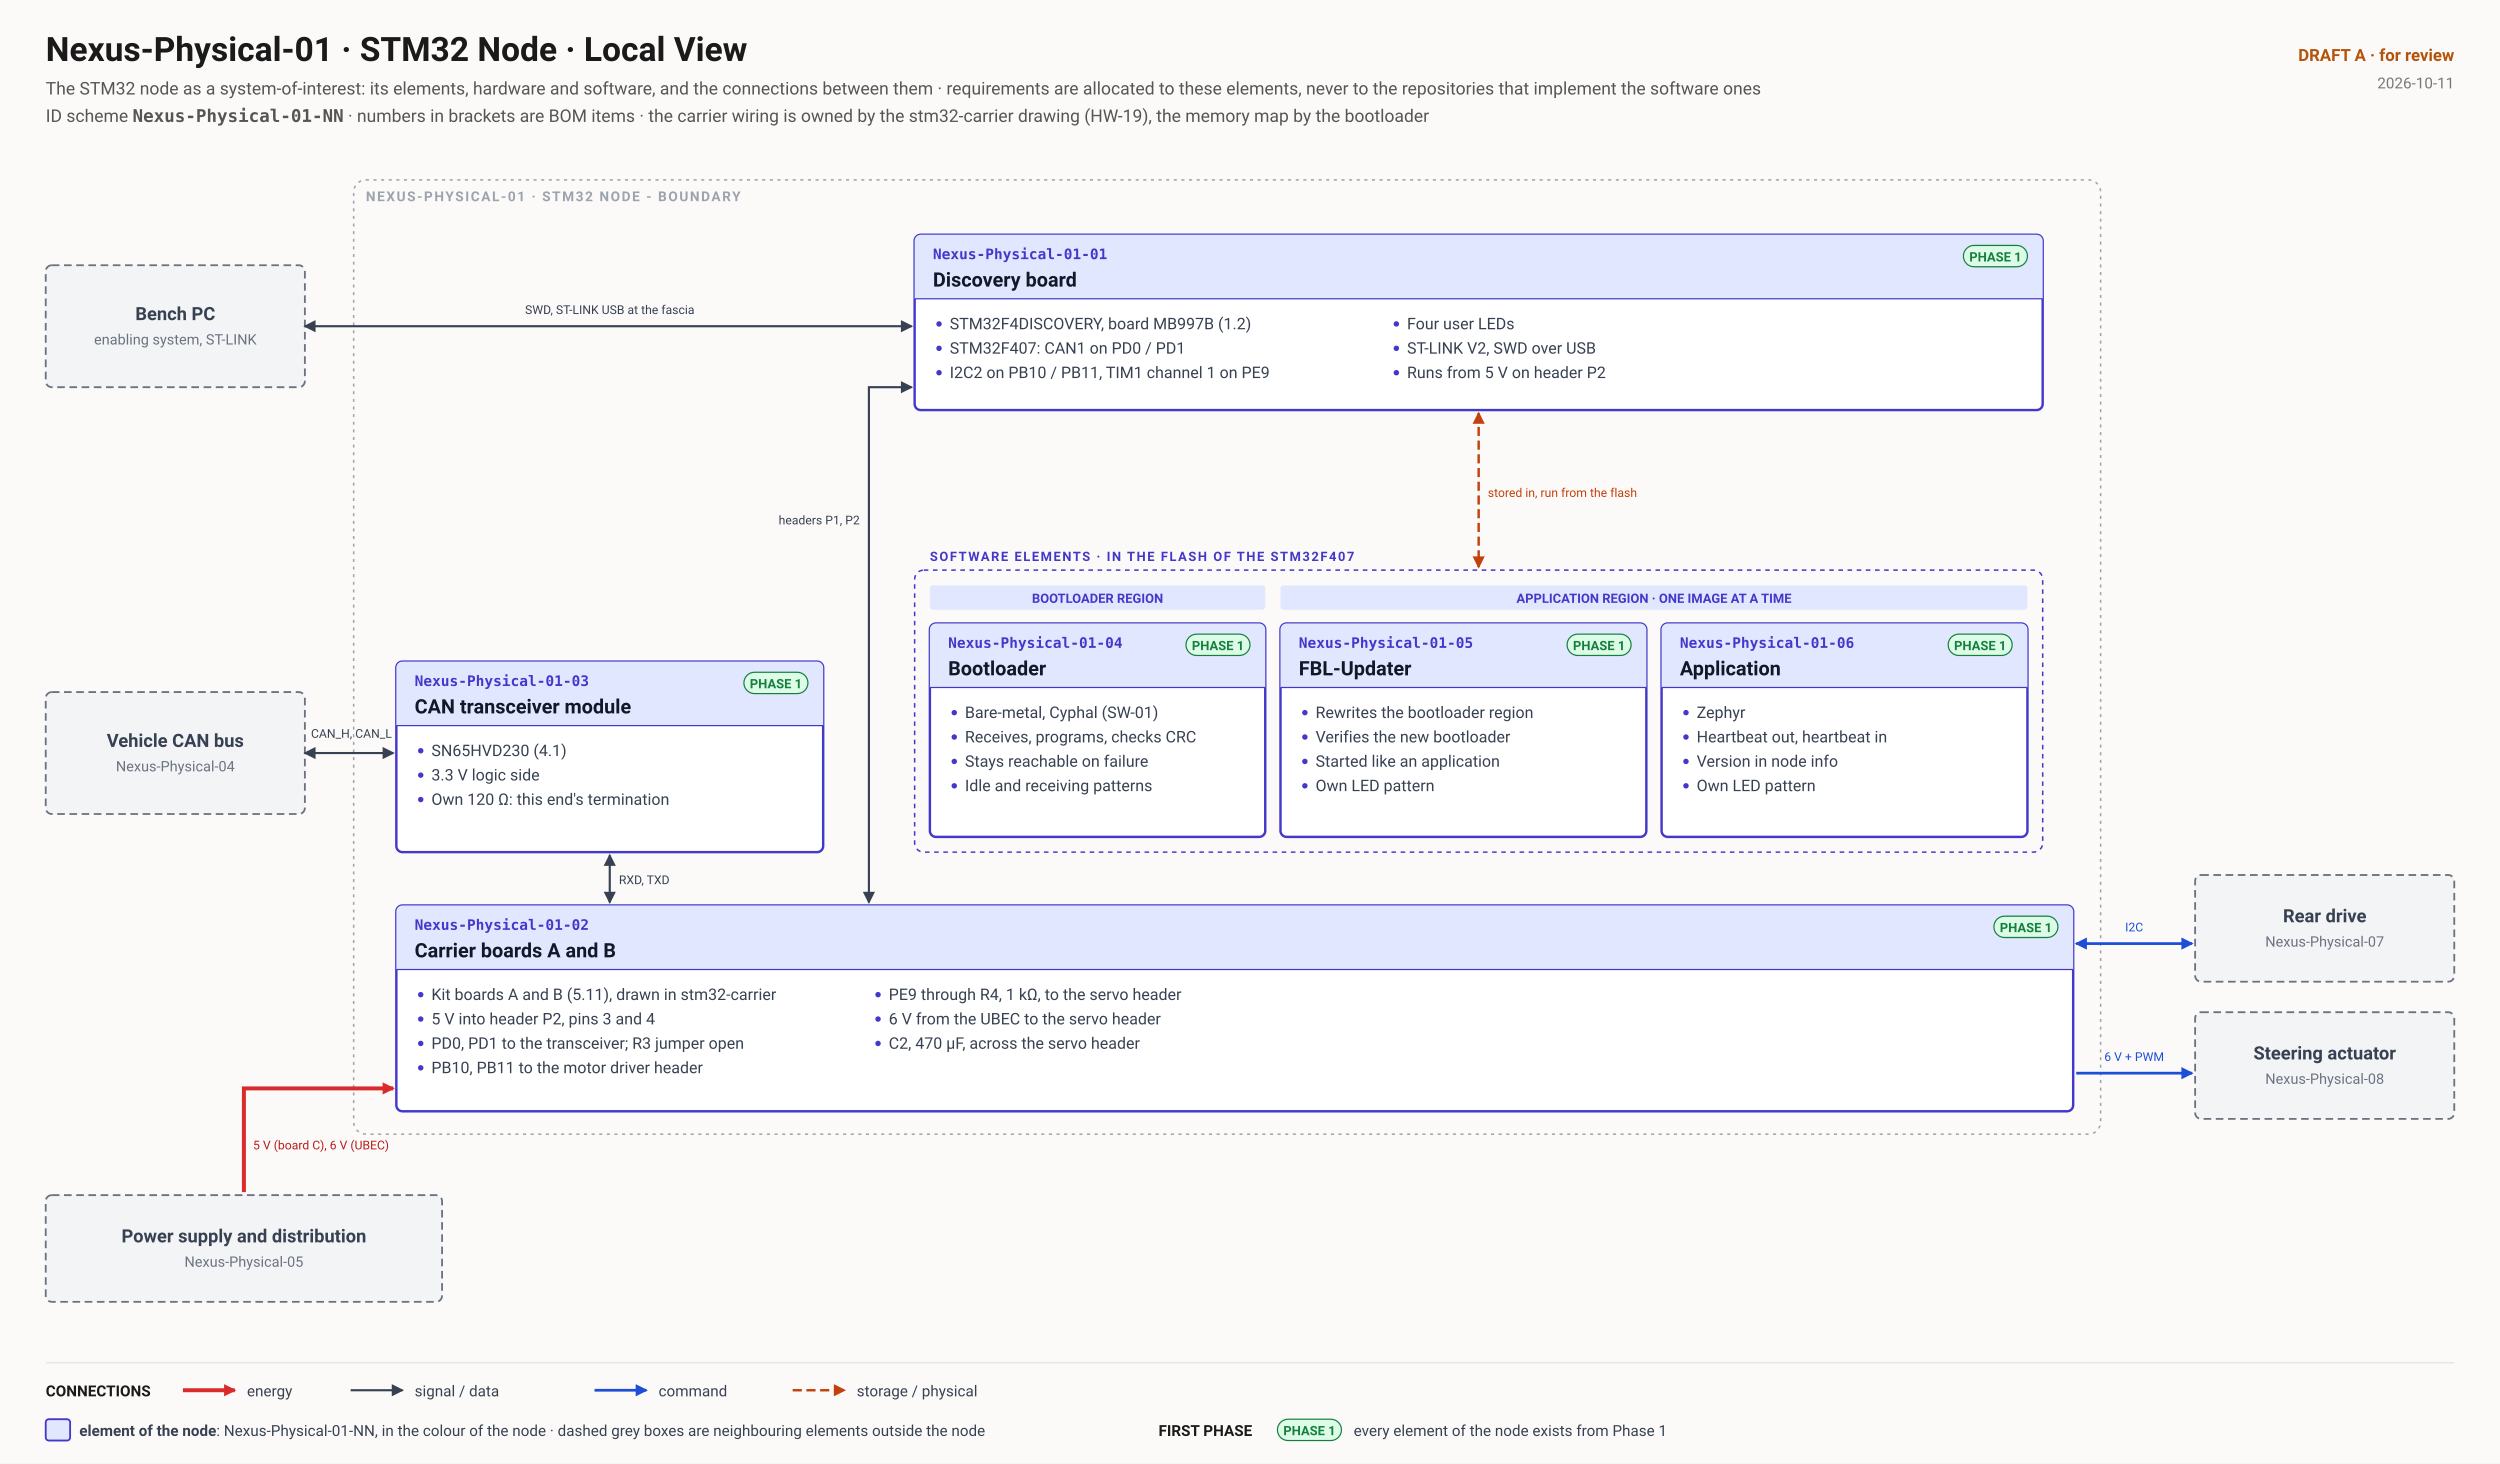
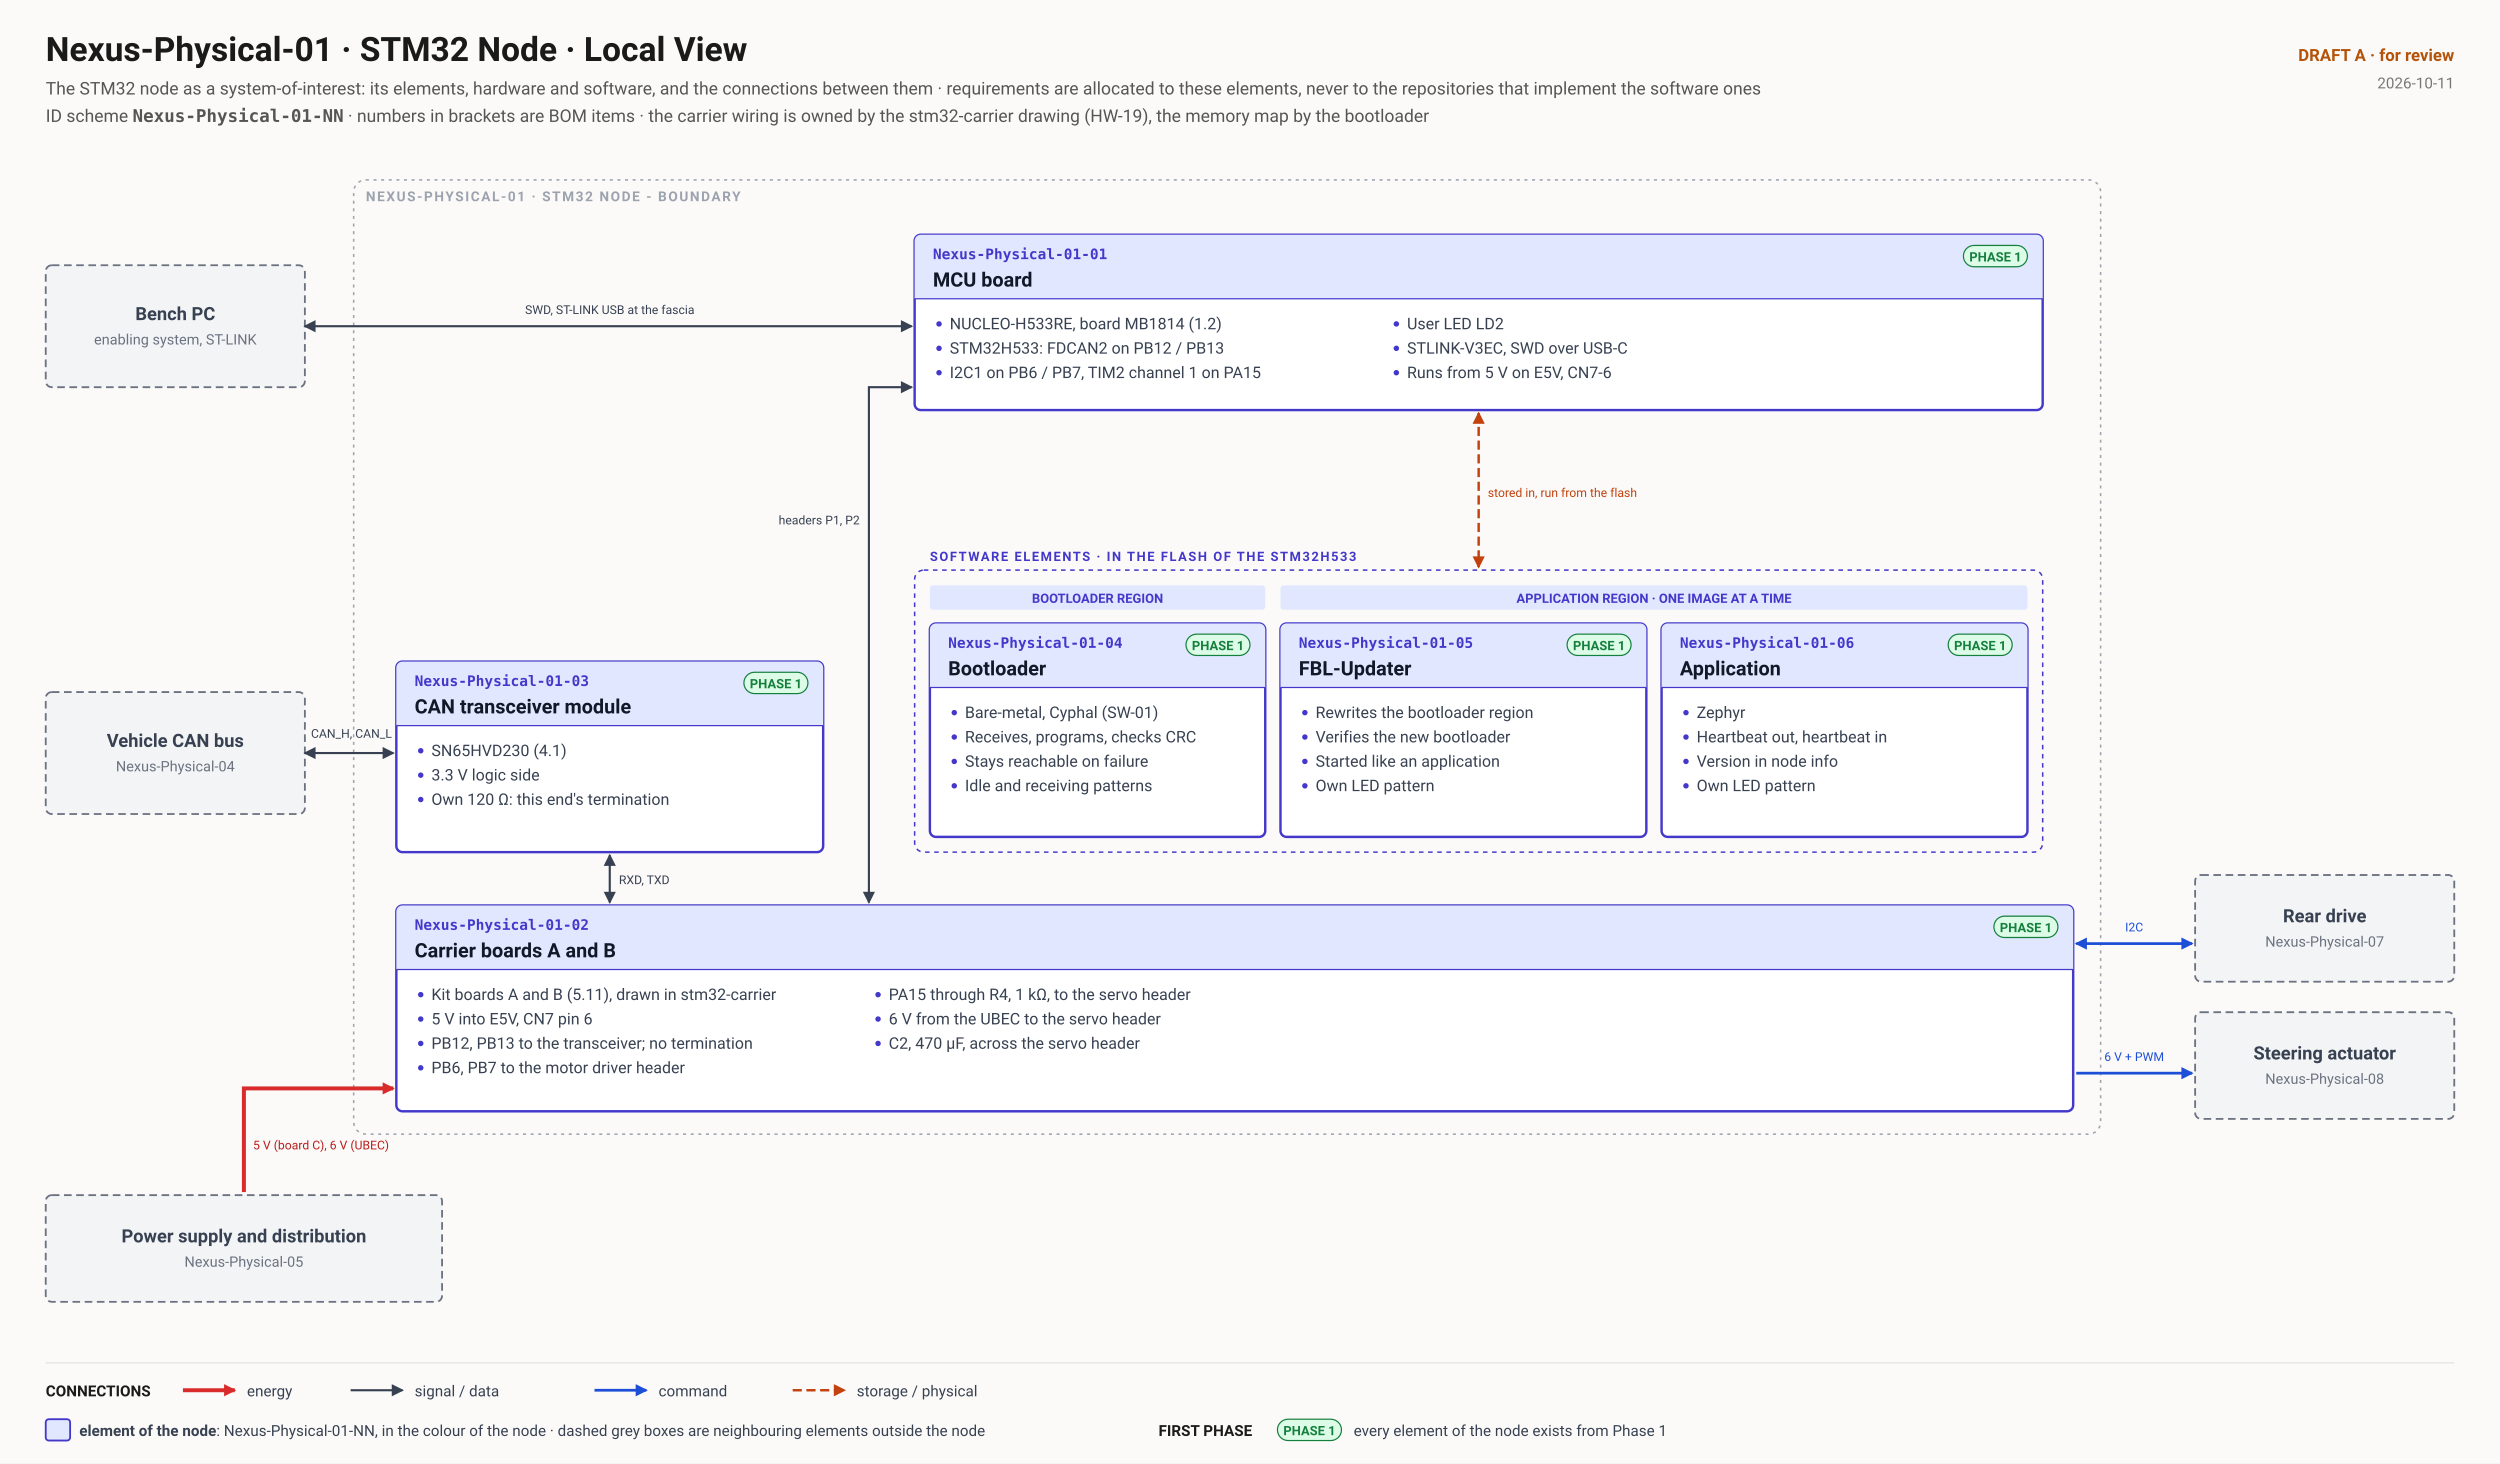
<svg xmlns="http://www.w3.org/2000/svg" width="1640" height="960" viewBox="0 0 1640 960" font-family="system-ui, -apple-system, Segoe UI, Roboto, sans-serif">
  <defs>
    <marker id="mi" markerWidth="8" markerHeight="8" refX="7" refY="4" orient="auto" markerUnits="userSpaceOnUse">
      <path d="M0,0 L8,4 L0,8 z" fill="#374151" />
    </marker>
    <marker id="mis" markerWidth="8" markerHeight="8" refX="1" refY="4" orient="auto" markerUnits="userSpaceOnUse">
      <path d="M8,0 L0,4 L8,8 z" fill="#374151" />
    </marker>
    <marker id="mc" markerWidth="8" markerHeight="8" refX="7" refY="4" orient="auto" markerUnits="userSpaceOnUse">
      <path d="M0,0 L8,4 L0,8 z" fill="#1d4ed8" />
    </marker>
    <marker id="mcs" markerWidth="8" markerHeight="8" refX="1" refY="4" orient="auto" markerUnits="userSpaceOnUse">
      <path d="M8,0 L0,4 L8,8 z" fill="#1d4ed8" />
    </marker>
    <marker id="me" markerWidth="8" markerHeight="8" refX="7" refY="4" orient="auto" markerUnits="userSpaceOnUse">
      <path d="M0,0 L8,4 L0,8 z" fill="#d92b2b" />
    </marker>
    <marker id="mes" markerWidth="8" markerHeight="8" refX="1" refY="4" orient="auto" markerUnits="userSpaceOnUse">
      <path d="M8,0 L0,4 L8,8 z" fill="#d92b2b" />
    </marker>
    <marker id="mp" markerWidth="8" markerHeight="8" refX="7" refY="4" orient="auto" markerUnits="userSpaceOnUse">
      <path d="M0,0 L8,4 L0,8 z" fill="#c2410c" />
    </marker>
    <marker id="mps" markerWidth="8" markerHeight="8" refX="1" refY="4" orient="auto" markerUnits="userSpaceOnUse">
      <path d="M8,0 L0,4 L8,8 z" fill="#c2410c" />
    </marker>
  </defs>
  <rect width="1640" height="960" fill="#fbfaf8" />
  <text x="30" y="40" font-size="22" font-weight="700" fill="#1a1a1a">Nexus-Physical-01 · STM32 Node · Local View</text>
  <text x="30" y="62" font-size="11.5" fill="#555">The STM32 node as a system-of-interest: its elements, hardware and software, and the connections between them · requirements are allocated to these elements, never to the repositories that implement the software ones</text>
  <text x="30" y="80" font-size="11.5" fill="#555">ID scheme <tspan font-family="ui-monospace, Menlo, Consolas, monospace" font-weight="700">Nexus-Physical-01-NN</tspan> · numbers in brackets are BOM items · the carrier wiring is owned by the stm32-carrier drawing (HW-19), the memory map by the bootloader</text>
  <text x="1610" y="40" font-size="11" font-weight="700" fill="#b45309" text-anchor="end">DRAFT A · for review</text>
  <text x="1610" y="58" font-size="10" fill="#777" text-anchor="end">2026-10-11</text>
  <g transform="translate(0,14)">
    <rect x="232" y="104" width="1146" height="626" rx="8" fill="none" stroke="#9ca3af" stroke-width="1" stroke-dasharray="2 3" />
    <text x="240" y="118" font-size="9" font-weight="700" fill="#9ca3af" letter-spacing="1">NEXUS-PHYSICAL-01 · STM32 NODE - BOUNDARY</text>
    <rect x="30" y="160" width="170" height="80" rx="4" fill="#f3f4f6" stroke="#6b7280" stroke-width="1.2" stroke-dasharray="5 3" />
    <text x="115.0" y="196.0" font-size="12" font-weight="700" fill="#374151" text-anchor="middle">Bench PC</text>
    <text x="115.0" y="212.0" font-size="9.5" fill="#6b7280" text-anchor="middle">enabling system, ST-LINK</text>
    <rect x="30" y="440" width="170" height="80" rx="4" fill="#f3f4f6" stroke="#6b7280" stroke-width="1.2" stroke-dasharray="5 3" />
    <text x="115.0" y="476.0" font-size="12" font-weight="700" fill="#374151" text-anchor="middle">Vehicle CAN bus</text>
    <text x="115.0" y="492.0" font-size="9.5" fill="#6b7280" text-anchor="middle">Nexus-Physical-04</text>
    <rect x="30" y="770" width="260" height="70" rx="4" fill="#f3f4f6" stroke="#6b7280" stroke-width="1.2" stroke-dasharray="5 3" />
    <text x="160.0" y="801.0" font-size="12" font-weight="700" fill="#374151" text-anchor="middle">Power supply and distribution</text>
    <text x="160.0" y="817.0" font-size="9.5" fill="#6b7280" text-anchor="middle">Nexus-Physical-05</text>
    <rect x="1440" y="560" width="170" height="70" rx="4" fill="#f3f4f6" stroke="#6b7280" stroke-width="1.2" stroke-dasharray="5 3" />
    <text x="1525.0" y="591.0" font-size="12" font-weight="700" fill="#374151" text-anchor="middle">Rear drive</text>
    <text x="1525.0" y="607.0" font-size="9.5" fill="#6b7280" text-anchor="middle">Nexus-Physical-07</text>
    <rect x="1440" y="650" width="170" height="70" rx="4" fill="#f3f4f6" stroke="#6b7280" stroke-width="1.2" stroke-dasharray="5 3" />
    <text x="1525.0" y="681.0" font-size="12" font-weight="700" fill="#374151" text-anchor="middle">Steering actuator</text>
    <text x="1525.0" y="697.0" font-size="9.5" fill="#6b7280" text-anchor="middle">Nexus-Physical-08</text>
    <g id="Nexus-Physical-01-01">
      <rect x="600" y="140" width="740" height="115" rx="4" fill="#ffffff" stroke="#4338ca" stroke-width="1.6" />
      <path d="M600,144 a4,4 0 0 1 4,-4 h732 a4,4 0 0 1 4,4 v38 h-740 z" fill="#e0e7ff" />
      <line x1="600" y1="182" x2="1340" y2="182" stroke="#4338ca" stroke-width="0.8" />
      <text x="612" y="156" font-size="9.5" font-weight="700" fill="#4338ca" font-family="ui-monospace, Menlo, Consolas, monospace">Nexus-Physical-01-01</text>
-       <text x="612" y="174" font-size="13" font-weight="700" fill="#111827">Discovery board</text>
+       <text x="612" y="174" font-size="13" font-weight="700" fill="#111827">MCU board</text>
      <rect x="1288" y="147" width="42" height="14" rx="7" fill="#dcfce7" stroke="#15803d" stroke-width="0.8" />
      <text x="1309.0" y="157.5" font-size="8.5" font-weight="700" text-anchor="middle" fill="#15803d">PHASE 1</text>
      <circle cx="616.0" cy="198.5" r="1.8" fill="#4338ca" />
-       <text x="623.0" y="202" font-size="10.5" fill="#374151">STM32F4DISCOVERY, board MB997B (1.2)</text>
+       <text x="623.0" y="202" font-size="10.5" fill="#374151">NUCLEO-H533RE, board MB1814 (1.2)</text>
      <circle cx="616.0" cy="214.5" r="1.8" fill="#4338ca" />
-       <text x="623.0" y="218" font-size="10.5" fill="#374151">STM32F407: CAN1 on PD0 / PD1</text>
+       <text x="623.0" y="218" font-size="10.5" fill="#374151">STM32H533: FDCAN2 on PB12 / PB13</text>
      <circle cx="616.0" cy="230.5" r="1.8" fill="#4338ca" />
-       <text x="623.0" y="234" font-size="10.5" fill="#374151">I2C2 on PB10 / PB11, TIM1 channel 1 on PE9</text>
+       <text x="623.0" y="234" font-size="10.5" fill="#374151">I2C1 on PB6 / PB7, TIM2 channel 1 on PA15</text>
      <circle cx="916.0" cy="198.5" r="1.8" fill="#4338ca" />
-       <text x="923.0" y="202" font-size="10.5" fill="#374151">Four user LEDs</text>
+       <text x="923.0" y="202" font-size="10.5" fill="#374151">User LED LD2</text>
      <circle cx="916.0" cy="214.5" r="1.8" fill="#4338ca" />
-       <text x="923.0" y="218" font-size="10.5" fill="#374151">ST-LINK V2, SWD over USB</text>
+       <text x="923.0" y="218" font-size="10.5" fill="#374151">STLINK-V3EC, SWD over USB-C</text>
      <circle cx="916.0" cy="230.5" r="1.8" fill="#4338ca" />
-       <text x="923.0" y="234" font-size="10.5" fill="#374151">Runs from 5 V on header P2</text>
+       <text x="923.0" y="234" font-size="10.5" fill="#374151">Runs from 5 V on E5V, CN7-6</text>
    </g>
    <rect x="600" y="360" width="740" height="185" rx="6" fill="none" stroke="#4338ca" stroke-width="1" stroke-dasharray="3 3" />
-     <text x="610" y="354" font-size="8.5" font-weight="700" fill="#4338ca" letter-spacing="1">SOFTWARE ELEMENTS · IN THE FLASH OF THE STM32F407</text>
+     <text x="610" y="354" font-size="8.5" font-weight="700" fill="#4338ca" letter-spacing="1">SOFTWARE ELEMENTS · IN THE FLASH OF THE STM32H533</text>
    <rect x="610" y="370" width="220" height="16" rx="2" fill="#e0e7ff" />
    <text x="720" y="381.5" font-size="8.5" font-weight="700" fill="#4338ca" text-anchor="middle">BOOTLOADER REGION</text>
    <rect x="840" y="370" width="490" height="16" rx="2" fill="#e0e7ff" />
    <text x="1085" y="381.5" font-size="8.5" font-weight="700" fill="#4338ca" text-anchor="middle">APPLICATION REGION · ONE IMAGE AT A TIME</text>
    <g id="Nexus-Physical-01-04">
      <rect x="610" y="395" width="220" height="140" rx="4" fill="#ffffff" stroke="#4338ca" stroke-width="1.6" />
      <path d="M610,399 a4,4 0 0 1 4,-4 h212 a4,4 0 0 1 4,4 v38 h-220 z" fill="#e0e7ff" />
      <line x1="610" y1="437" x2="830" y2="437" stroke="#4338ca" stroke-width="0.8" />
      <text x="622" y="411" font-size="9.5" font-weight="700" fill="#4338ca" font-family="ui-monospace, Menlo, Consolas, monospace">Nexus-Physical-01-04</text>
      <text x="622" y="429" font-size="13" font-weight="700" fill="#111827">Bootloader</text>
      <rect x="778" y="402" width="42" height="14" rx="7" fill="#dcfce7" stroke="#15803d" stroke-width="0.8" />
      <text x="799.0" y="412.5" font-size="8.5" font-weight="700" text-anchor="middle" fill="#15803d">PHASE 1</text>
      <circle cx="626.0" cy="453.5" r="1.8" fill="#4338ca" />
      <text x="633.0" y="457" font-size="10.5" fill="#374151">Bare-metal, Cyphal (SW-01)</text>
      <circle cx="626.0" cy="469.5" r="1.8" fill="#4338ca" />
      <text x="633.0" y="473" font-size="10.5" fill="#374151">Receives, programs, checks CRC</text>
      <circle cx="626.0" cy="485.5" r="1.8" fill="#4338ca" />
      <text x="633.0" y="489" font-size="10.5" fill="#374151">Stays reachable on failure</text>
      <circle cx="626.0" cy="501.5" r="1.8" fill="#4338ca" />
      <text x="633.0" y="505" font-size="10.5" fill="#374151">Idle and receiving patterns</text>
    </g>
    <g id="Nexus-Physical-01-05">
      <rect x="840" y="395" width="240" height="140" rx="4" fill="#ffffff" stroke="#4338ca" stroke-width="1.6" />
      <path d="M840,399 a4,4 0 0 1 4,-4 h232 a4,4 0 0 1 4,4 v38 h-240 z" fill="#e0e7ff" />
      <line x1="840" y1="437" x2="1080" y2="437" stroke="#4338ca" stroke-width="0.8" />
      <text x="852" y="411" font-size="9.5" font-weight="700" fill="#4338ca" font-family="ui-monospace, Menlo, Consolas, monospace">Nexus-Physical-01-05</text>
      <text x="852" y="429" font-size="13" font-weight="700" fill="#111827">FBL-Updater</text>
      <rect x="1028" y="402" width="42" height="14" rx="7" fill="#dcfce7" stroke="#15803d" stroke-width="0.8" />
      <text x="1049.0" y="412.5" font-size="8.5" font-weight="700" text-anchor="middle" fill="#15803d">PHASE 1</text>
      <circle cx="856.0" cy="453.5" r="1.8" fill="#4338ca" />
      <text x="863.0" y="457" font-size="10.5" fill="#374151">Rewrites the bootloader region</text>
      <circle cx="856.0" cy="469.5" r="1.8" fill="#4338ca" />
      <text x="863.0" y="473" font-size="10.5" fill="#374151">Verifies the new bootloader</text>
      <circle cx="856.0" cy="485.5" r="1.8" fill="#4338ca" />
      <text x="863.0" y="489" font-size="10.5" fill="#374151">Started like an application</text>
      <circle cx="856.0" cy="501.5" r="1.8" fill="#4338ca" />
      <text x="863.0" y="505" font-size="10.5" fill="#374151">Own LED pattern</text>
    </g>
    <g id="Nexus-Physical-01-06">
      <rect x="1090" y="395" width="240" height="140" rx="4" fill="#ffffff" stroke="#4338ca" stroke-width="1.6" />
      <path d="M1090,399 a4,4 0 0 1 4,-4 h232 a4,4 0 0 1 4,4 v38 h-240 z" fill="#e0e7ff" />
      <line x1="1090" y1="437" x2="1330" y2="437" stroke="#4338ca" stroke-width="0.8" />
      <text x="1102" y="411" font-size="9.5" font-weight="700" fill="#4338ca" font-family="ui-monospace, Menlo, Consolas, monospace">Nexus-Physical-01-06</text>
      <text x="1102" y="429" font-size="13" font-weight="700" fill="#111827">Application</text>
      <rect x="1278" y="402" width="42" height="14" rx="7" fill="#dcfce7" stroke="#15803d" stroke-width="0.8" />
      <text x="1299.0" y="412.5" font-size="8.5" font-weight="700" text-anchor="middle" fill="#15803d">PHASE 1</text>
      <circle cx="1106.0" cy="453.5" r="1.8" fill="#4338ca" />
      <text x="1113.0" y="457" font-size="10.5" fill="#374151">Zephyr</text>
      <circle cx="1106.0" cy="469.5" r="1.8" fill="#4338ca" />
      <text x="1113.0" y="473" font-size="10.5" fill="#374151">Heartbeat out, heartbeat in</text>
      <circle cx="1106.0" cy="485.5" r="1.8" fill="#4338ca" />
      <text x="1113.0" y="489" font-size="10.5" fill="#374151">Version in node info</text>
      <circle cx="1106.0" cy="501.5" r="1.8" fill="#4338ca" />
      <text x="1113.0" y="505" font-size="10.5" fill="#374151">Own LED pattern</text>
    </g>
    <g id="Nexus-Physical-01-03">
      <rect x="260" y="420" width="280" height="125" rx="4" fill="#ffffff" stroke="#4338ca" stroke-width="1.6" />
      <path d="M260,424 a4,4 0 0 1 4,-4 h272 a4,4 0 0 1 4,4 v38 h-280 z" fill="#e0e7ff" />
      <line x1="260" y1="462" x2="540" y2="462" stroke="#4338ca" stroke-width="0.8" />
      <text x="272" y="436" font-size="9.5" font-weight="700" fill="#4338ca" font-family="ui-monospace, Menlo, Consolas, monospace">Nexus-Physical-01-03</text>
      <text x="272" y="454" font-size="13" font-weight="700" fill="#111827">CAN transceiver module</text>
      <rect x="488" y="427" width="42" height="14" rx="7" fill="#dcfce7" stroke="#15803d" stroke-width="0.8" />
      <text x="509.0" y="437.5" font-size="8.5" font-weight="700" text-anchor="middle" fill="#15803d">PHASE 1</text>
      <circle cx="276.0" cy="478.5" r="1.8" fill="#4338ca" />
      <text x="283.0" y="482" font-size="10.5" fill="#374151">SN65HVD230 (4.1)</text>
      <circle cx="276.0" cy="494.5" r="1.8" fill="#4338ca" />
      <text x="283.0" y="498" font-size="10.5" fill="#374151">3.3 V logic side</text>
      <circle cx="276.0" cy="510.5" r="1.8" fill="#4338ca" />
      <text x="283.0" y="514" font-size="10.5" fill="#374151">Own 120 Ω: this end's termination</text>
    </g>
    <g id="Nexus-Physical-01-02">
      <rect x="260" y="580" width="1100" height="135" rx="4" fill="#ffffff" stroke="#4338ca" stroke-width="1.6" />
      <path d="M260,584 a4,4 0 0 1 4,-4 h1092 a4,4 0 0 1 4,4 v38 h-1100 z" fill="#e0e7ff" />
      <line x1="260" y1="622" x2="1360" y2="622" stroke="#4338ca" stroke-width="0.8" />
      <text x="272" y="596" font-size="9.5" font-weight="700" fill="#4338ca" font-family="ui-monospace, Menlo, Consolas, monospace">Nexus-Physical-01-02</text>
      <text x="272" y="614" font-size="13" font-weight="700" fill="#111827">Carrier boards A and B</text>
      <rect x="1308" y="587" width="42" height="14" rx="7" fill="#dcfce7" stroke="#15803d" stroke-width="0.8" />
      <text x="1329.0" y="597.5" font-size="8.5" font-weight="700" text-anchor="middle" fill="#15803d">PHASE 1</text>
      <circle cx="276.0" cy="638.5" r="1.8" fill="#4338ca" />
      <text x="283.0" y="642" font-size="10.5" fill="#374151">Kit boards A and B (5.11), drawn in stm32-carrier</text>
      <circle cx="276.0" cy="654.5" r="1.8" fill="#4338ca" />
-       <text x="283.0" y="658" font-size="10.5" fill="#374151">5 V into header P2, pins 3 and 4</text>
+       <text x="283.0" y="658" font-size="10.5" fill="#374151">5 V into E5V, CN7 pin 6</text>
      <circle cx="276.0" cy="670.5" r="1.8" fill="#4338ca" />
-       <text x="283.0" y="674" font-size="10.5" fill="#374151">PD0, PD1 to the transceiver; R3 jumper open</text>
+       <text x="283.0" y="674" font-size="10.5" fill="#374151">PB12, PB13 to the transceiver; no termination</text>
      <circle cx="276.0" cy="686.5" r="1.8" fill="#4338ca" />
-       <text x="283.0" y="690" font-size="10.5" fill="#374151">PB10, PB11 to the motor driver header</text>
+       <text x="283.0" y="690" font-size="10.5" fill="#374151">PB6, PB7 to the motor driver header</text>
      <circle cx="576.0" cy="638.5" r="1.8" fill="#4338ca" />
-       <text x="583.0" y="642" font-size="10.5" fill="#374151">PE9 through R4, 1 kΩ, to the servo header</text>
+       <text x="583.0" y="642" font-size="10.5" fill="#374151">PA15 through R4, 1 kΩ, to the servo header</text>
      <circle cx="576.0" cy="654.5" r="1.8" fill="#4338ca" />
      <text x="583.0" y="658" font-size="10.5" fill="#374151">6 V from the UBEC to the servo header</text>
      <circle cx="576.0" cy="670.5" r="1.8" fill="#4338ca" />
      <text x="583.0" y="674" font-size="10.5" fill="#374151">C2, 470 µF, across the servo header</text>
    </g>
    <path d="M200,200 L598,200" fill="none" stroke="#374151" stroke-width="1.4" marker-start="url(#mis)" marker-end="url(#mi)" />
    <text x="400" y="192" font-size="8" fill="#374151" text-anchor="middle">SWD, ST-LINK USB at the fascia</text>
    <path d="M200,480 L258,480" fill="none" stroke="#374151" stroke-width="1.4" marker-start="url(#mis)" marker-end="url(#mi)" />
    <text x="204" y="470" font-size="8" fill="#374151" text-anchor="start">CAN_H, CAN_L</text>
    <path d="M400,547 L400,578" fill="none" stroke="#374151" stroke-width="1.4" marker-start="url(#mis)" marker-end="url(#mi)" />
    <text x="406" y="566" font-size="8" fill="#374151" text-anchor="start">RXD, TXD</text>
    <path d="M570,578 L570,240 L598,240" fill="none" stroke="#374151" stroke-width="1.4" marker-start="url(#mis)" marker-end="url(#mi)" />
    <text x="564" y="330" font-size="8" fill="#374151" text-anchor="end">headers P1, P2</text>
    <path d="M970,257 L970,358" fill="none" stroke="#c2410c" stroke-width="1.6" stroke-dasharray="6 3" marker-start="url(#mps)" marker-end="url(#mp)" />
    <text x="976" y="312" font-size="8" fill="#c2410c" text-anchor="start">stored in, run from the flash</text>
    <path d="M160,768 L160,700 L258,700" fill="none" stroke="#d92b2b" stroke-width="2.6" marker-end="url(#me)" />
    <text x="166" y="740" font-size="8" fill="#b91c1c" text-anchor="start">5 V (board C), 6 V (UBEC)</text>
    <path d="M1362,605 L1438,605" fill="none" stroke="#1d4ed8" stroke-width="1.8" marker-start="url(#mcs)" marker-end="url(#mc)" />
    <text x="1400" y="597" font-size="8" fill="#1d4ed8" text-anchor="middle">I2C</text>
    <path d="M1362,690 L1438,690" fill="none" stroke="#1d4ed8" stroke-width="1.8" marker-end="url(#mc)" />
    <text x="1400" y="682" font-size="8" fill="#1d4ed8" text-anchor="middle">6 V + PWM</text>
    <line x1="30" y1="880" x2="1610" y2="880" stroke="#e5e7eb" />
    <text x="30" y="902" font-size="10" font-weight="700" fill="#1a1a1a">CONNECTIONS</text>
    <path d="M120,898 L154,898" fill="none" stroke="#d92b2b" stroke-width="2.6" marker-end="url(#me)" />
    <text x="162" y="902" font-size="10" fill="#374151">energy</text>
    <path d="M230,898 L264,898" fill="none" stroke="#374151" stroke-width="1.4" marker-end="url(#mi)" />
    <text x="272" y="902" font-size="10" fill="#374151">signal / data</text>
    <path d="M390,898 L424,898" fill="none" stroke="#1d4ed8" stroke-width="1.8" marker-end="url(#mc)" />
    <text x="432" y="902" font-size="10" fill="#374151">command</text>
    <path d="M520,898 L554,898" fill="none" stroke="#c2410c" stroke-width="1.6" stroke-dasharray="6 3" marker-end="url(#mp)" />
    <text x="562" y="902" font-size="10" fill="#374151">storage / physical</text>
    <rect x="30" y="917" width="16" height="14" rx="2" fill="#e0e7ff" stroke="#4338ca" stroke-width="1.2" />
    <text x="52" y="928" font-size="10" fill="#374151">
      <tspan font-weight="700">element of the node</tspan>: Nexus-Physical-01-NN, in the colour of the node · dashed grey boxes are neighbouring elements outside the node</text>
    <text x="760" y="928" font-size="10" font-weight="700" fill="#1a1a1a">FIRST PHASE</text>
    <rect x="838" y="917" width="42" height="14" rx="7" fill="#dcfce7" stroke="#15803d" stroke-width="0.8" />
    <text x="859.0" y="927.5" font-size="8.5" font-weight="700" text-anchor="middle" fill="#15803d">PHASE 1</text>
    <text x="888" y="928" font-size="10" fill="#374151">every element of the node exists from Phase 1</text>
  </g>
</svg>
